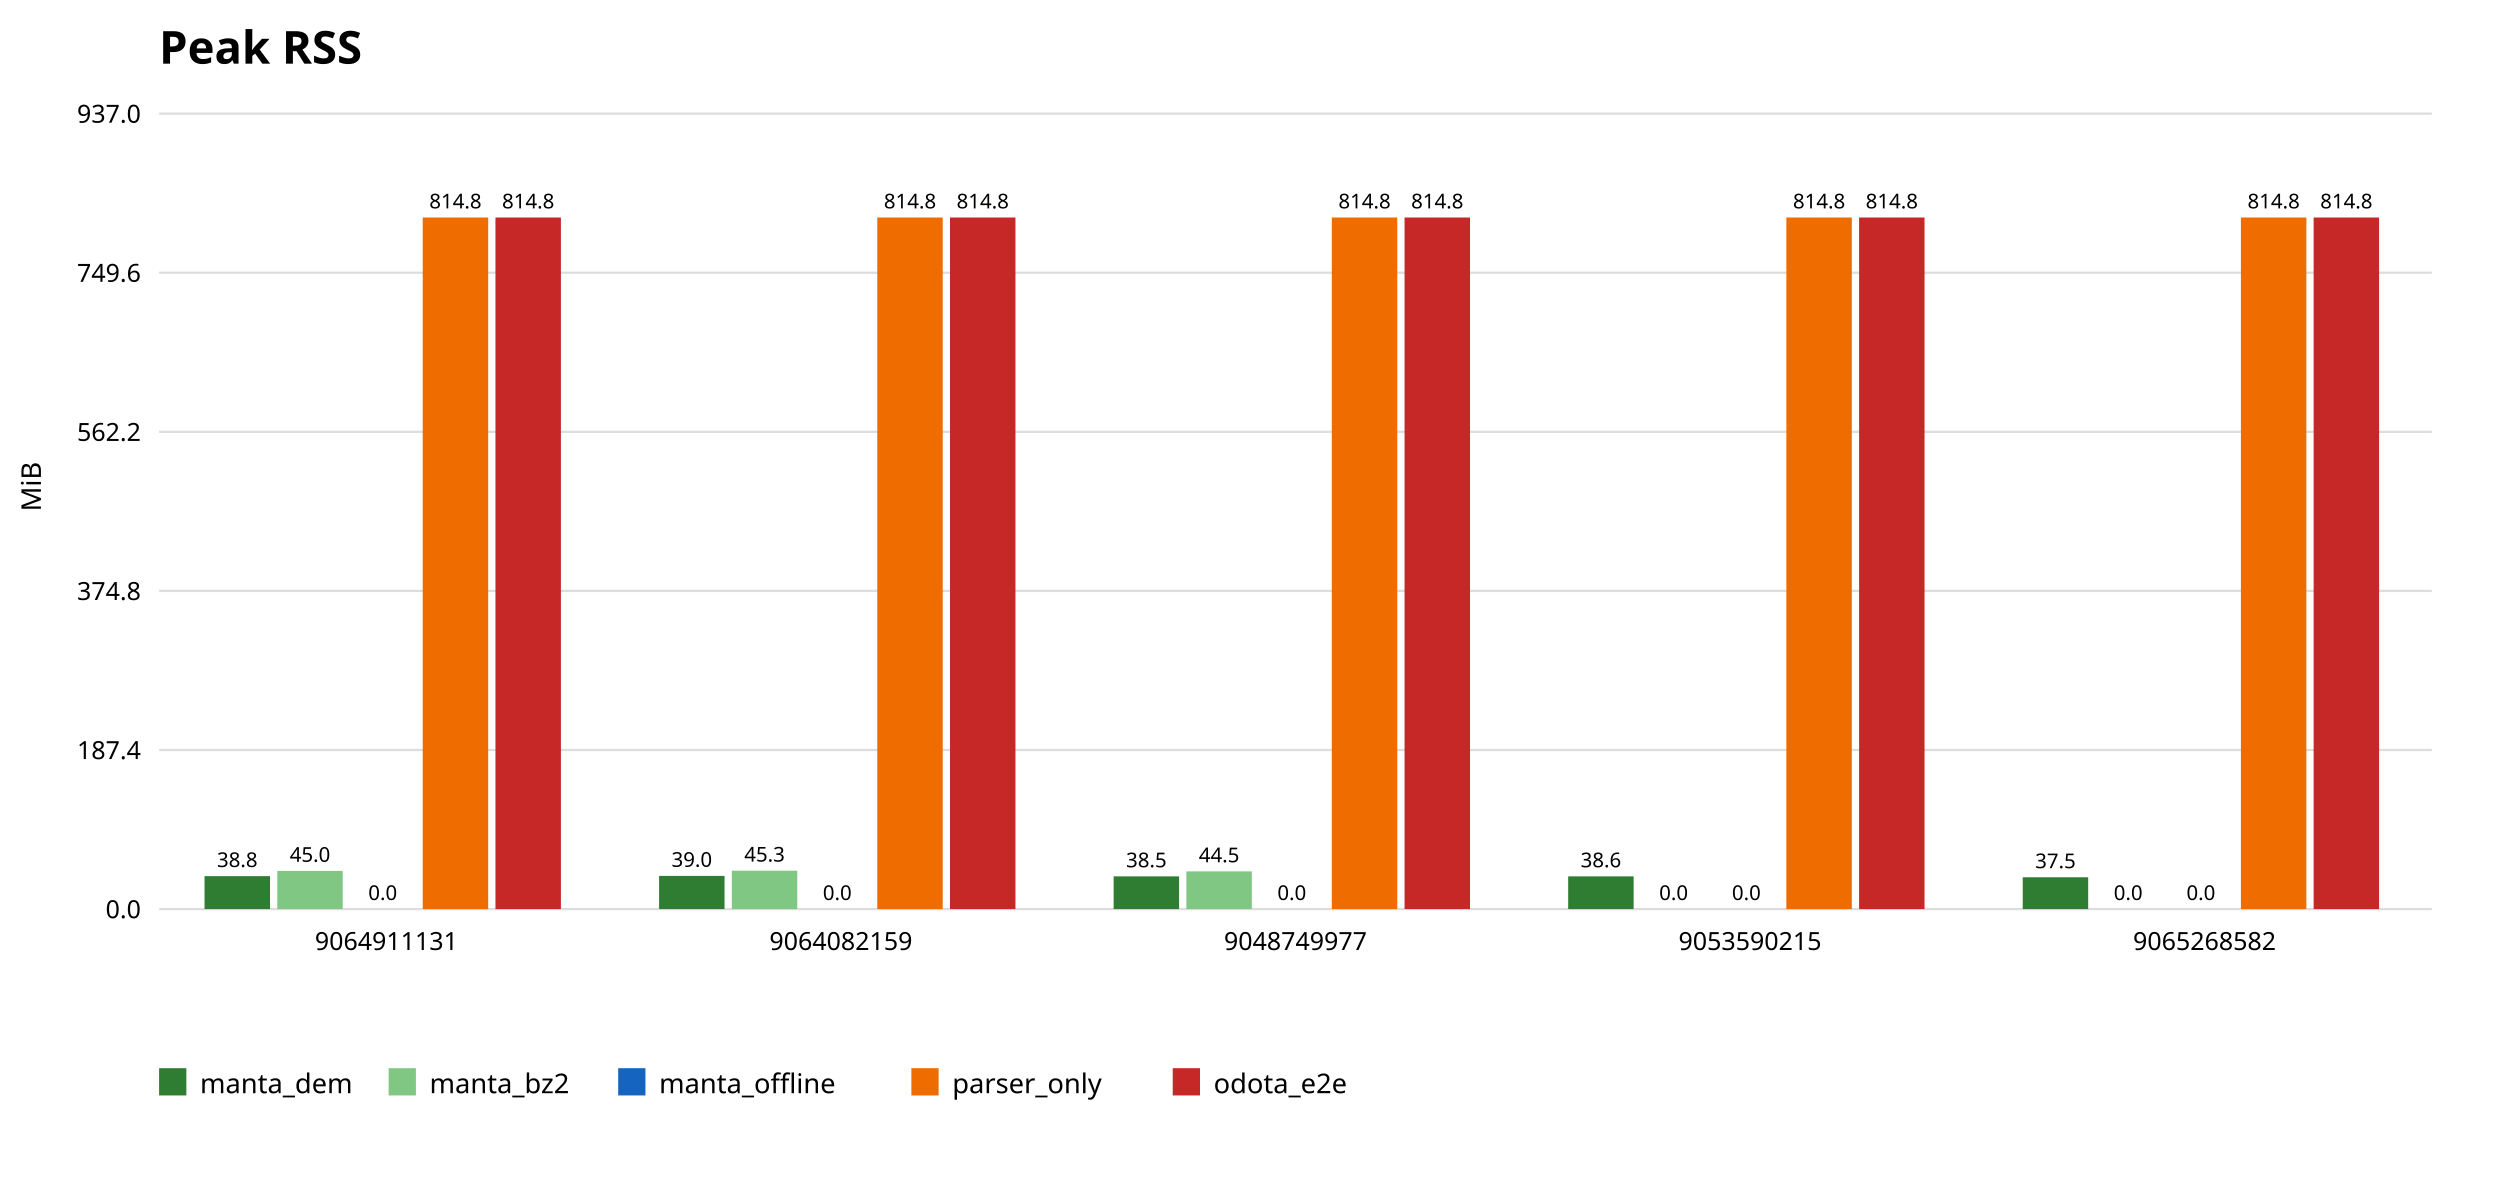
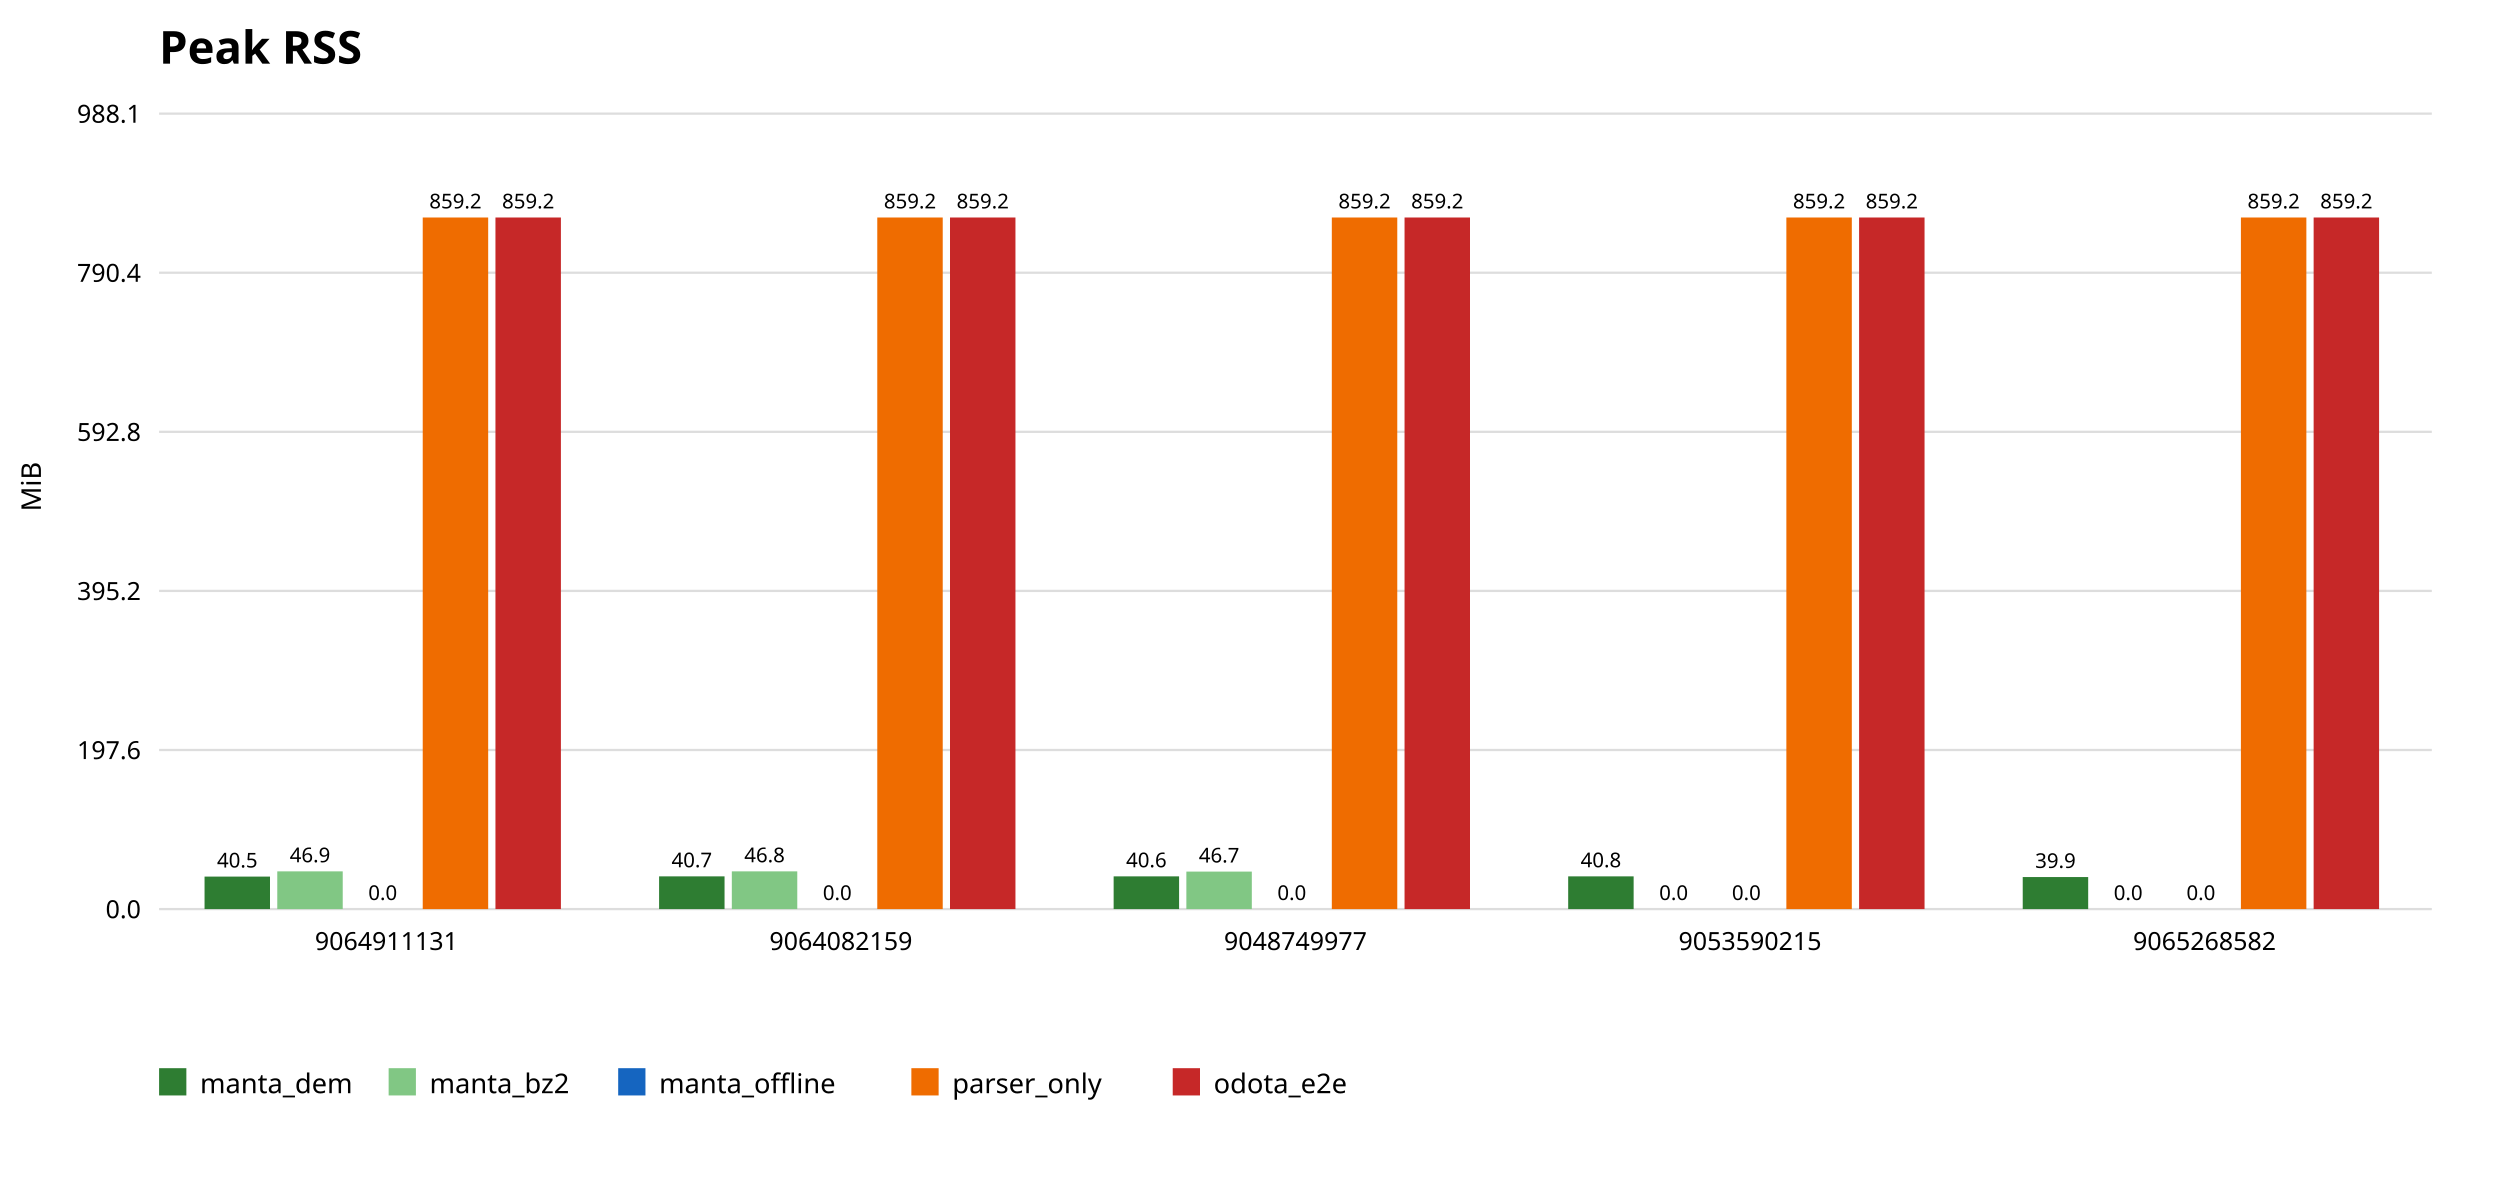
<svg xmlns="http://www.w3.org/2000/svg" width="1100" height="520" font-family="sans-serif">
  <text x="70" y="28" font-size="20" font-weight="bold">Peak RSS</text>
  <text x="18" y="225.0" transform="rotate(-90 18 225.0)" font-size="12">MiB</text>
  <line x1="70" y1="400.0" x2="1070" y2="400.0" stroke="#ddd" />
  <text x="62" y="404.0" text-anchor="end" font-size="11">0.0</text>
  <line x1="70" y1="330.0" x2="1070" y2="330.0" stroke="#ddd" />
-   <text x="62" y="334.0" text-anchor="end" font-size="11">187.4</text>
+   <text x="62" y="334.0" text-anchor="end" font-size="11">197.6</text>
  <line x1="70" y1="260.0" x2="1070" y2="260.0" stroke="#ddd" />
-   <text x="62" y="264.0" text-anchor="end" font-size="11">374.8</text>
+   <text x="62" y="264.0" text-anchor="end" font-size="11">395.2</text>
  <line x1="70" y1="190.0" x2="1070" y2="190.0" stroke="#ddd" />
-   <text x="62" y="194.0" text-anchor="end" font-size="11">562.2</text>
+   <text x="62" y="194.0" text-anchor="end" font-size="11">592.8</text>
  <line x1="70" y1="120.0" x2="1070" y2="120.0" stroke="#ddd" />
-   <text x="62" y="124.0" text-anchor="end" font-size="11">749.6</text>
+   <text x="62" y="124.0" text-anchor="end" font-size="11">790.4</text>
  <line x1="70" y1="50.0" x2="1070" y2="50.0" stroke="#ddd" />
-   <text x="62" y="54.0" text-anchor="end" font-size="11">937.0</text>
-   <rect x="90.0" y="385.5" width="28.8" height="14.5" fill="#2e7d32" />
-   <text x="104.4" y="381.5" text-anchor="middle" font-size="9">38.8</text>
-   <rect x="122.0" y="383.2" width="28.8" height="16.8" fill="#81c784" />
-   <text x="136.4" y="379.2" text-anchor="middle" font-size="9">45.0</text>
+   <text x="62" y="54.0" text-anchor="end" font-size="11">988.1</text>
+   <rect x="90.0" y="385.7" width="28.8" height="14.3" fill="#2e7d32" />
+   <text x="104.4" y="381.7" text-anchor="middle" font-size="9">40.5</text>
+   <rect x="122.0" y="383.4" width="28.8" height="16.6" fill="#81c784" />
+   <text x="136.4" y="379.4" text-anchor="middle" font-size="9">46.9</text>
  <rect x="154.0" y="400.0" width="28.8" height="0.0" fill="#1565c0" />
  <text x="168.4" y="396.0" text-anchor="middle" font-size="9">0.0</text>
  <rect x="186.0" y="95.7" width="28.8" height="304.3" fill="#ef6c00" />
-   <text x="200.4" y="91.7" text-anchor="middle" font-size="9">814.8</text>
+   <text x="200.4" y="91.7" text-anchor="middle" font-size="9">859.2</text>
  <rect x="218.0" y="95.7" width="28.8" height="304.3" fill="#c62828" />
-   <text x="232.4" y="91.7" text-anchor="middle" font-size="9">814.8</text>
+   <text x="232.4" y="91.7" text-anchor="middle" font-size="9">859.2</text>
  <text x="170.0" y="418" text-anchor="middle" font-size="11">9064911131</text>
-   <rect x="290.0" y="385.4" width="28.8" height="14.6" fill="#2e7d32" />
-   <text x="304.4" y="381.4" text-anchor="middle" font-size="9">39.0</text>
-   <rect x="322.0" y="383.1" width="28.8" height="16.9" fill="#81c784" />
-   <text x="336.4" y="379.1" text-anchor="middle" font-size="9">45.3</text>
+   <rect x="290.0" y="385.6" width="28.8" height="14.4" fill="#2e7d32" />
+   <text x="304.4" y="381.6" text-anchor="middle" font-size="9">40.7</text>
+   <rect x="322.0" y="383.4" width="28.8" height="16.6" fill="#81c784" />
+   <text x="336.4" y="379.4" text-anchor="middle" font-size="9">46.8</text>
  <rect x="354.0" y="400.0" width="28.8" height="0.0" fill="#1565c0" />
  <text x="368.4" y="396.0" text-anchor="middle" font-size="9">0.0</text>
  <rect x="386.0" y="95.7" width="28.8" height="304.3" fill="#ef6c00" />
-   <text x="400.4" y="91.7" text-anchor="middle" font-size="9">814.8</text>
+   <text x="400.4" y="91.7" text-anchor="middle" font-size="9">859.2</text>
  <rect x="418.0" y="95.7" width="28.8" height="304.3" fill="#c62828" />
-   <text x="432.4" y="91.7" text-anchor="middle" font-size="9">814.8</text>
+   <text x="432.4" y="91.7" text-anchor="middle" font-size="9">859.2</text>
  <text x="370.0" y="418" text-anchor="middle" font-size="11">9064082159</text>
  <rect x="490.0" y="385.6" width="28.8" height="14.4" fill="#2e7d32" />
-   <text x="504.4" y="381.6" text-anchor="middle" font-size="9">38.5</text>
-   <rect x="522.0" y="383.4" width="28.8" height="16.6" fill="#81c784" />
-   <text x="536.4" y="379.4" text-anchor="middle" font-size="9">44.5</text>
+   <text x="504.4" y="381.6" text-anchor="middle" font-size="9">40.6</text>
+   <rect x="522.0" y="383.5" width="28.8" height="16.5" fill="#81c784" />
+   <text x="536.4" y="379.5" text-anchor="middle" font-size="9">46.7</text>
  <rect x="554.0" y="400.0" width="28.8" height="0.0" fill="#1565c0" />
  <text x="568.4" y="396.0" text-anchor="middle" font-size="9">0.0</text>
  <rect x="586.0" y="95.7" width="28.8" height="304.3" fill="#ef6c00" />
-   <text x="600.4" y="91.7" text-anchor="middle" font-size="9">814.8</text>
+   <text x="600.4" y="91.7" text-anchor="middle" font-size="9">859.2</text>
  <rect x="618.0" y="95.7" width="28.8" height="304.3" fill="#c62828" />
-   <text x="632.4" y="91.7" text-anchor="middle" font-size="9">814.8</text>
+   <text x="632.4" y="91.7" text-anchor="middle" font-size="9">859.2</text>
  <text x="570.0" y="418" text-anchor="middle" font-size="11">9048749977</text>
  <rect x="690.0" y="385.6" width="28.8" height="14.4" fill="#2e7d32" />
-   <text x="704.4" y="381.6" text-anchor="middle" font-size="9">38.6</text>
+   <text x="704.4" y="381.6" text-anchor="middle" font-size="9">40.8</text>
  <rect x="722.0" y="400.0" width="28.8" height="0.0" fill="#81c784" />
  <text x="736.4" y="396.0" text-anchor="middle" font-size="9">0.0</text>
  <rect x="754.0" y="400.0" width="28.8" height="0.0" fill="#1565c0" />
  <text x="768.4" y="396.0" text-anchor="middle" font-size="9">0.0</text>
  <rect x="786.0" y="95.7" width="28.8" height="304.3" fill="#ef6c00" />
-   <text x="800.4" y="91.7" text-anchor="middle" font-size="9">814.8</text>
+   <text x="800.4" y="91.7" text-anchor="middle" font-size="9">859.2</text>
  <rect x="818.0" y="95.7" width="28.8" height="304.3" fill="#c62828" />
-   <text x="832.4" y="91.7" text-anchor="middle" font-size="9">814.8</text>
+   <text x="832.4" y="91.7" text-anchor="middle" font-size="9">859.2</text>
  <text x="770.0" y="418" text-anchor="middle" font-size="11">9053590215</text>
-   <rect x="890.0" y="386.0" width="28.8" height="14.0" fill="#2e7d32" />
-   <text x="904.4" y="382.0" text-anchor="middle" font-size="9">37.5</text>
+   <rect x="890.0" y="385.9" width="28.8" height="14.1" fill="#2e7d32" />
+   <text x="904.4" y="381.9" text-anchor="middle" font-size="9">39.9</text>
  <rect x="922.0" y="400.0" width="28.8" height="0.0" fill="#81c784" />
  <text x="936.4" y="396.0" text-anchor="middle" font-size="9">0.0</text>
  <rect x="954.0" y="400.0" width="28.8" height="0.0" fill="#1565c0" />
  <text x="968.4" y="396.0" text-anchor="middle" font-size="9">0.0</text>
  <rect x="986.0" y="95.7" width="28.8" height="304.3" fill="#ef6c00" />
-   <text x="1000.4" y="91.7" text-anchor="middle" font-size="9">814.8</text>
+   <text x="1000.4" y="91.7" text-anchor="middle" font-size="9">859.2</text>
  <rect x="1018.0" y="95.7" width="28.8" height="304.3" fill="#c62828" />
-   <text x="1032.4" y="91.7" text-anchor="middle" font-size="9">814.8</text>
+   <text x="1032.4" y="91.7" text-anchor="middle" font-size="9">859.2</text>
  <text x="970.0" y="418" text-anchor="middle" font-size="11">9065268582</text>
  <rect x="70" y="470" width="12" height="12" fill="#2e7d32" />
  <text x="88" y="481" font-size="12">manta_dem</text>
  <rect x="171" y="470" width="12" height="12" fill="#81c784" />
  <text x="189" y="481" font-size="12">manta_bz2</text>
  <rect x="272" y="470" width="12" height="12" fill="#1565c0" />
  <text x="290" y="481" font-size="12">manta_offline</text>
  <rect x="401" y="470" width="12" height="12" fill="#ef6c00" />
  <text x="419" y="481" font-size="12">parser_only</text>
  <rect x="516" y="470" width="12" height="12" fill="#c62828" />
  <text x="534" y="481" font-size="12">odota_e2e</text>
</svg>
